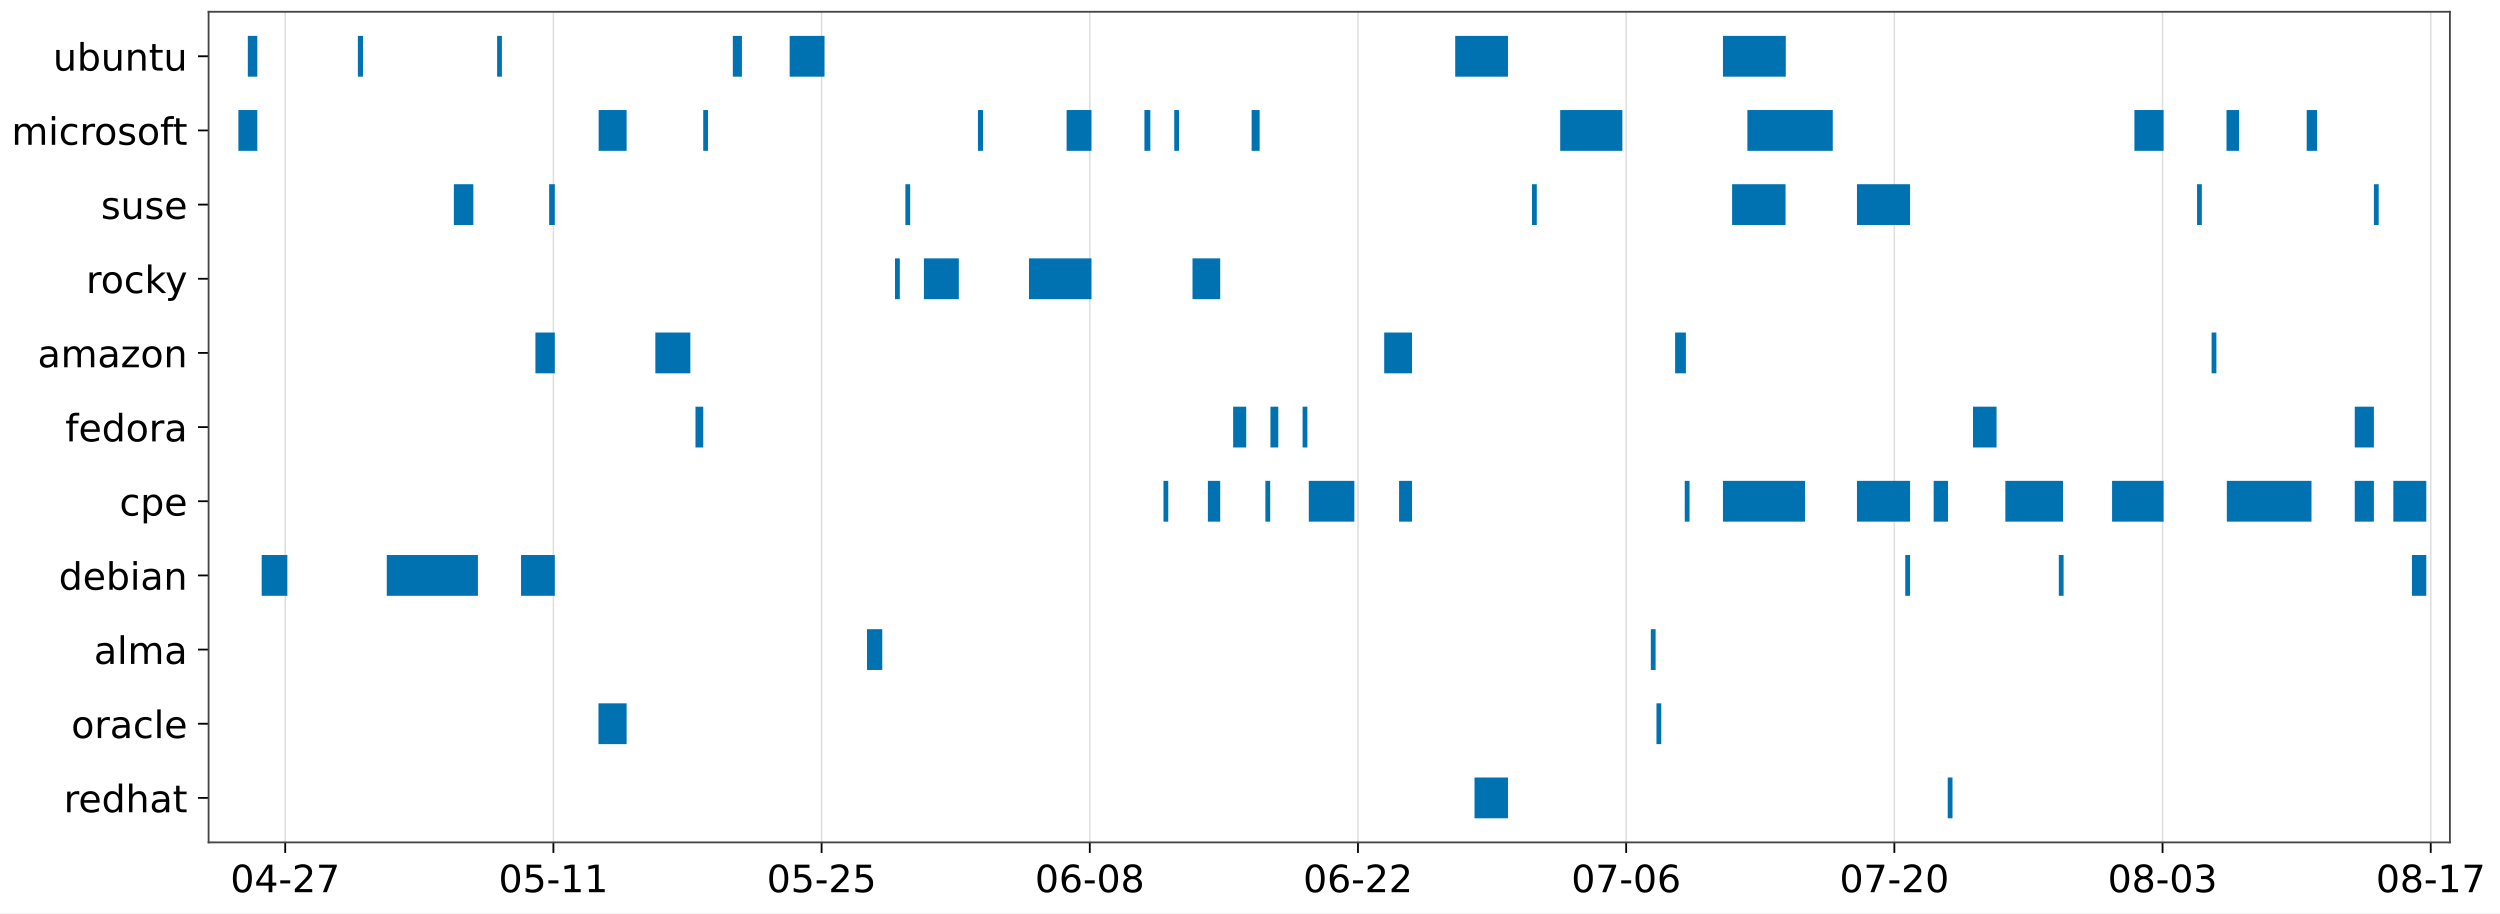
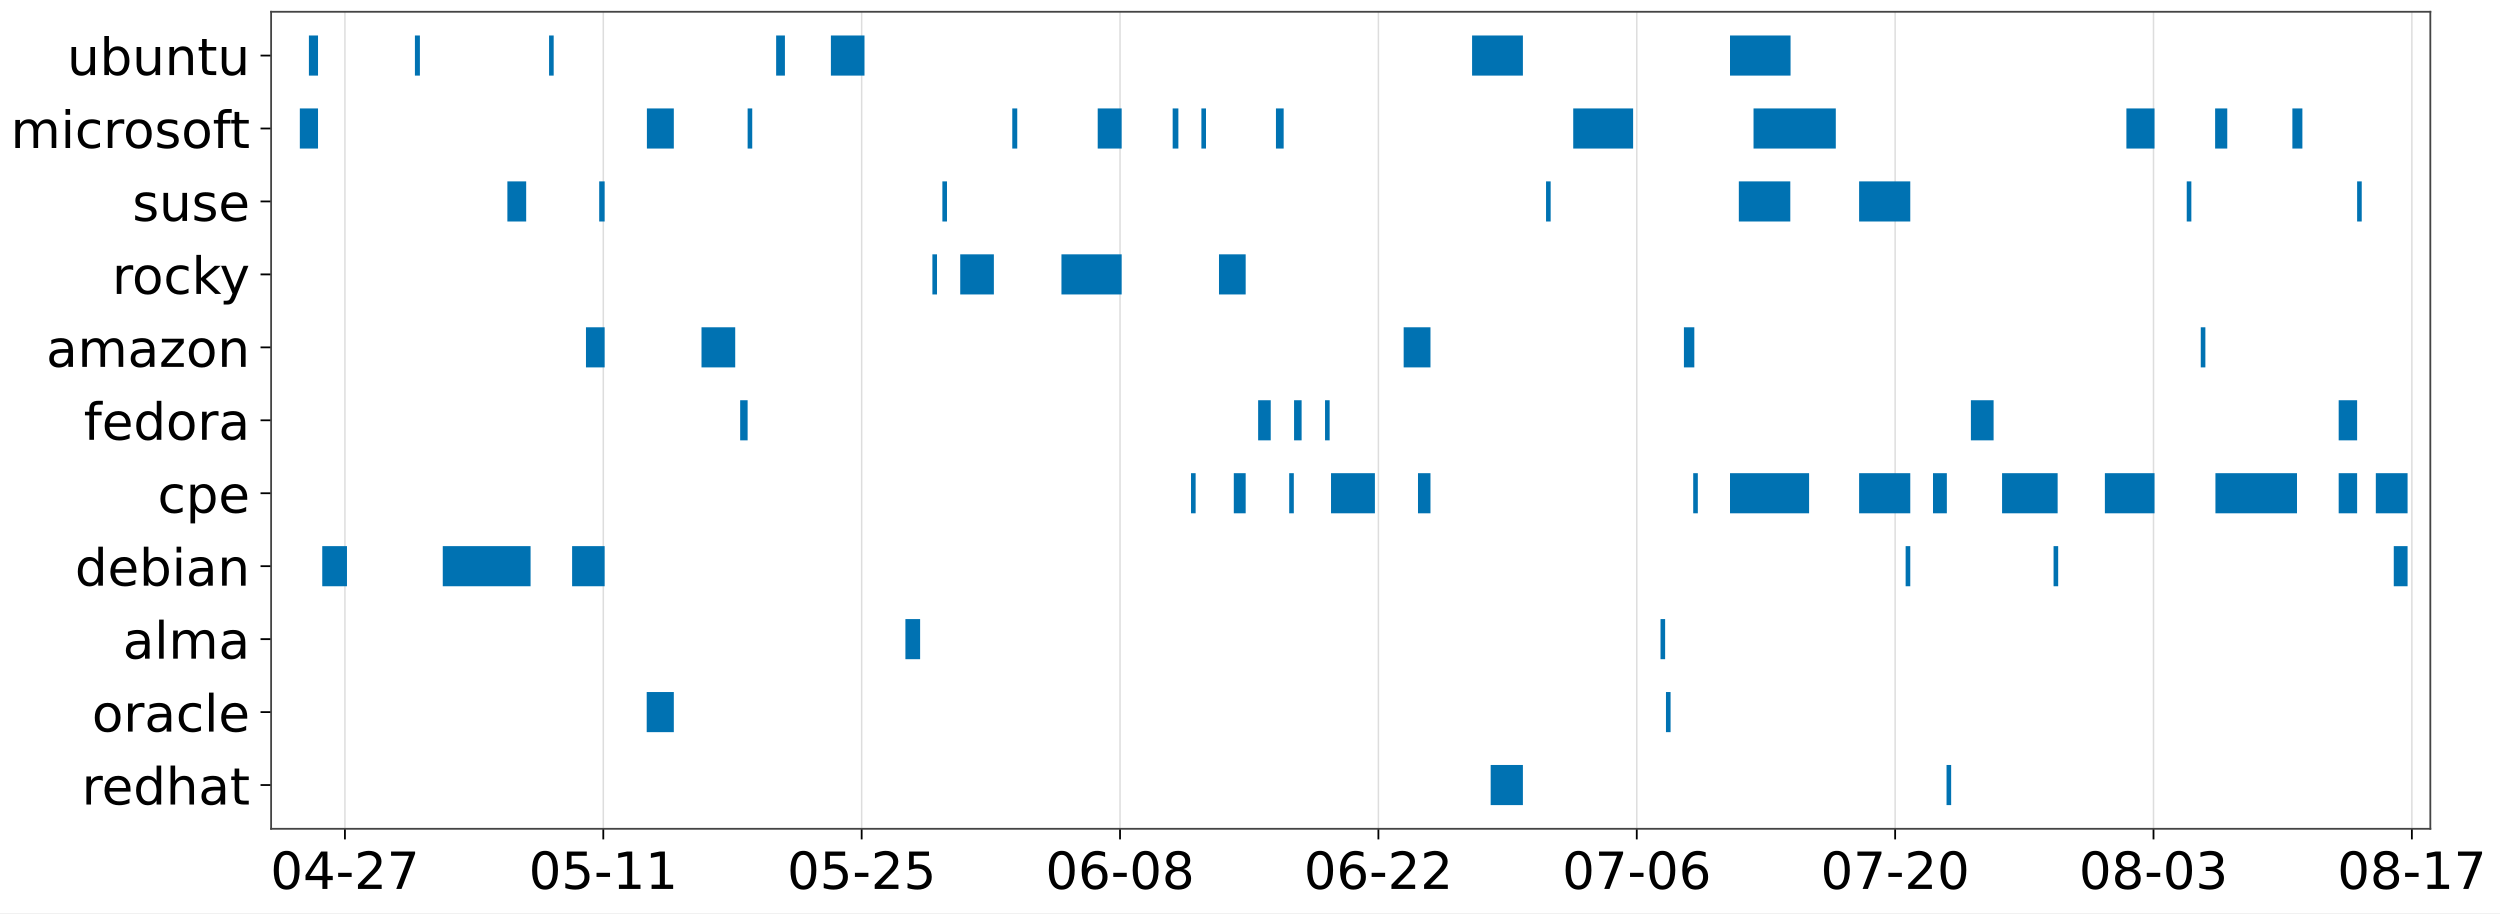
<svg xmlns="http://www.w3.org/2000/svg" xmlns:xlink="http://www.w3.org/1999/xlink" width="828pt" height="302.4pt" viewBox="0 0 828 302.4" version="1.1">
  <defs>
    <style type="text/css">*{stroke-linejoin: round; stroke-linecap: butt}</style>
  </defs>
  <g id="figure_1">
    <g id="patch_1">
      <path d="M 0 302.4  L 828 302.4  L 828 0  L 0 0  z " style="fill: #ffffff" />
    </g>
    <g id="axes_1">
      <g id="patch_2">
-         <path d="M 69.085 279  L 811.405 279  L 811.405 3.9  L 69.085 3.9  z " style="fill: #ffffff" />
+         <path d="M 89.791 274.5  L 804.925 274.5  L 804.925 3.9  L 89.791 3.9  z " style="fill: #ffffff" />
      </g>
      <g id="matplotlib.axis_1">
        <g id="xtick_1">
          <g id="line2d_1">
-             <path d="M 94.463 279  L 94.463 3.9  " clip-path="url(#pc969b10c92)" style="fill: none; stroke: #dddddd; stroke-width: 0.5; stroke-linecap: square" />
+             <path d="M 114.24 274.5  L 114.24 3.9  " clip-path="url(#pd0be958198)" style="fill: none; stroke: #dddddd; stroke-width: 0.5; stroke-linecap: square" />
          </g>
          <g id="line2d_2">
            <defs>
-               <path id="m35f6ad0343" d="M 0 0  L 0 3.5  " style="stroke: #000000; stroke-width: 0.6" />
+               <path id="m106d500f1a" d="M 0 0  L 0 3.5  " style="stroke: #000000; stroke-width: 0.6" />
            </defs>
            <g>
-               <use xlink:href="#m35f6ad0343" x="94.463" y="279" style="stroke: #000000; stroke-width: 0.6" />
+               <use xlink:href="#m106d500f1a" x="114.24" y="274.5" style="stroke: #000000; stroke-width: 0.6" />
            </g>
          </g>
          <g id="text_1">
-             <text style="font-size: 12.5px; font-family: 'DejaVu Sans', 'Bitstream Vera Sans', 'Computer Modern Sans Serif', 'Lucida Grande', 'Verdana', 'Geneva', 'Lucid', 'Arial', 'Helvetica', 'Avant Garde', sans-serif; text-anchor: middle" x="94.463" y="295.497" transform="rotate(-0 94.46345 295.4971)">04-27</text>
+             <text style="font-size: 17px; font-family: 'DejaVu Sans', 'Bitstream Vera Sans', 'Computer Modern Sans Serif', 'Lucida Grande', 'Verdana', 'Geneva', 'Lucid', 'Arial', 'Helvetica', 'Avant Garde', sans-serif; text-anchor: middle" x="114.24" y="294.416" transform="rotate(-0 114.2396 294.416)">04-27</text>
          </g>
        </g>
        <g id="xtick_2">
          <g id="line2d_3">
-             <path d="M 183.288 279  L 183.288 3.9  " clip-path="url(#pc969b10c92)" style="fill: none; stroke: #dddddd; stroke-width: 0.5; stroke-linecap: square" />
+             <path d="M 199.811 274.5  L 199.811 3.9  " clip-path="url(#pd0be958198)" style="fill: none; stroke: #dddddd; stroke-width: 0.5; stroke-linecap: square" />
          </g>
          <g id="line2d_4">
            <g>
-               <use xlink:href="#m35f6ad0343" x="183.288" y="279" style="stroke: #000000; stroke-width: 0.6" />
+               <use xlink:href="#m106d500f1a" x="199.811" y="274.5" style="stroke: #000000; stroke-width: 0.6" />
            </g>
          </g>
          <g id="text_2">
-             <text style="font-size: 12.5px; font-family: 'DejaVu Sans', 'Bitstream Vera Sans', 'Computer Modern Sans Serif', 'Lucida Grande', 'Verdana', 'Geneva', 'Lucid', 'Arial', 'Helvetica', 'Avant Garde', sans-serif; text-anchor: middle" x="183.288" y="295.497" transform="rotate(-0 183.288 295.4971)">05-11</text>
+             <text style="font-size: 17px; font-family: 'DejaVu Sans', 'Bitstream Vera Sans', 'Computer Modern Sans Serif', 'Lucida Grande', 'Verdana', 'Geneva', 'Lucid', 'Arial', 'Helvetica', 'Avant Garde', sans-serif; text-anchor: middle" x="199.811" y="294.416" transform="rotate(-0 199.8112 294.416)">05-11</text>
          </g>
        </g>
        <g id="xtick_3">
          <g id="line2d_5">
-             <path d="M 272.113 279  L 272.113 3.9  " clip-path="url(#pc969b10c92)" style="fill: none; stroke: #dddddd; stroke-width: 0.5; stroke-linecap: square" />
+             <path d="M 285.383 274.5  L 285.383 3.9  " clip-path="url(#pd0be958198)" style="fill: none; stroke: #dddddd; stroke-width: 0.5; stroke-linecap: square" />
          </g>
          <g id="line2d_6">
            <g>
-               <use xlink:href="#m35f6ad0343" x="272.113" y="279" style="stroke: #000000; stroke-width: 0.6" />
+               <use xlink:href="#m106d500f1a" x="285.383" y="274.5" style="stroke: #000000; stroke-width: 0.6" />
            </g>
          </g>
          <g id="text_3">
-             <text style="font-size: 12.5px; font-family: 'DejaVu Sans', 'Bitstream Vera Sans', 'Computer Modern Sans Serif', 'Lucida Grande', 'Verdana', 'Geneva', 'Lucid', 'Arial', 'Helvetica', 'Avant Garde', sans-serif; text-anchor: middle" x="272.113" y="295.497" transform="rotate(-0 272.1126 295.4971)">05-25</text>
+             <text style="font-size: 17px; font-family: 'DejaVu Sans', 'Bitstream Vera Sans', 'Computer Modern Sans Serif', 'Lucida Grande', 'Verdana', 'Geneva', 'Lucid', 'Arial', 'Helvetica', 'Avant Garde', sans-serif; text-anchor: middle" x="285.383" y="294.416" transform="rotate(-0 285.3828 294.416)">05-25</text>
          </g>
        </g>
        <g id="xtick_4">
          <g id="line2d_7">
-             <path d="M 360.937 279  L 360.937 3.9  " clip-path="url(#pc969b10c92)" style="fill: none; stroke: #dddddd; stroke-width: 0.5; stroke-linecap: square" />
+             <path d="M 370.954 274.5  L 370.954 3.9  " clip-path="url(#pd0be958198)" style="fill: none; stroke: #dddddd; stroke-width: 0.5; stroke-linecap: square" />
          </g>
          <g id="line2d_8">
            <g>
-               <use xlink:href="#m35f6ad0343" x="360.937" y="279" style="stroke: #000000; stroke-width: 0.6" />
+               <use xlink:href="#m106d500f1a" x="370.954" y="274.5" style="stroke: #000000; stroke-width: 0.6" />
            </g>
          </g>
          <g id="text_4">
-             <text style="font-size: 12.5px; font-family: 'DejaVu Sans', 'Bitstream Vera Sans', 'Computer Modern Sans Serif', 'Lucida Grande', 'Verdana', 'Geneva', 'Lucid', 'Arial', 'Helvetica', 'Avant Garde', sans-serif; text-anchor: middle" x="360.937" y="295.497" transform="rotate(-0 360.9372 295.4971)">06-08</text>
+             <text style="font-size: 17px; font-family: 'DejaVu Sans', 'Bitstream Vera Sans', 'Computer Modern Sans Serif', 'Lucida Grande', 'Verdana', 'Geneva', 'Lucid', 'Arial', 'Helvetica', 'Avant Garde', sans-serif; text-anchor: middle" x="370.954" y="294.416" transform="rotate(-0 370.9544 294.416)">06-08</text>
          </g>
        </g>
        <g id="xtick_5">
          <g id="line2d_9">
-             <path d="M 449.762 279  L 449.762 3.9  " clip-path="url(#pc969b10c92)" style="fill: none; stroke: #dddddd; stroke-width: 0.5; stroke-linecap: square" />
+             <path d="M 456.526 274.5  L 456.526 3.9  " clip-path="url(#pd0be958198)" style="fill: none; stroke: #dddddd; stroke-width: 0.5; stroke-linecap: square" />
          </g>
          <g id="line2d_10">
            <g>
-               <use xlink:href="#m35f6ad0343" x="449.762" y="279" style="stroke: #000000; stroke-width: 0.6" />
+               <use xlink:href="#m106d500f1a" x="456.526" y="274.5" style="stroke: #000000; stroke-width: 0.6" />
            </g>
          </g>
          <g id="text_5">
-             <text style="font-size: 12.5px; font-family: 'DejaVu Sans', 'Bitstream Vera Sans', 'Computer Modern Sans Serif', 'Lucida Grande', 'Verdana', 'Geneva', 'Lucid', 'Arial', 'Helvetica', 'Avant Garde', sans-serif; text-anchor: middle" x="449.762" y="295.497" transform="rotate(-0 449.7617 295.4971)">06-22</text>
+             <text style="font-size: 17px; font-family: 'DejaVu Sans', 'Bitstream Vera Sans', 'Computer Modern Sans Serif', 'Lucida Grande', 'Verdana', 'Geneva', 'Lucid', 'Arial', 'Helvetica', 'Avant Garde', sans-serif; text-anchor: middle" x="456.526" y="294.416" transform="rotate(-0 456.526 294.416)">06-22</text>
          </g>
        </g>
        <g id="xtick_6">
          <g id="line2d_11">
-             <path d="M 538.586 279  L 538.586 3.9  " clip-path="url(#pc969b10c92)" style="fill: none; stroke: #dddddd; stroke-width: 0.5; stroke-linecap: square" />
+             <path d="M 542.098 274.5  L 542.098 3.9  " clip-path="url(#pd0be958198)" style="fill: none; stroke: #dddddd; stroke-width: 0.5; stroke-linecap: square" />
          </g>
          <g id="line2d_12">
            <g>
-               <use xlink:href="#m35f6ad0343" x="538.586" y="279" style="stroke: #000000; stroke-width: 0.6" />
+               <use xlink:href="#m106d500f1a" x="542.098" y="274.5" style="stroke: #000000; stroke-width: 0.6" />
            </g>
          </g>
          <g id="text_6">
-             <text style="font-size: 12.5px; font-family: 'DejaVu Sans', 'Bitstream Vera Sans', 'Computer Modern Sans Serif', 'Lucida Grande', 'Verdana', 'Geneva', 'Lucid', 'Arial', 'Helvetica', 'Avant Garde', sans-serif; text-anchor: middle" x="538.586" y="295.497" transform="rotate(-0 538.5863 295.4971)">07-06</text>
+             <text style="font-size: 17px; font-family: 'DejaVu Sans', 'Bitstream Vera Sans', 'Computer Modern Sans Serif', 'Lucida Grande', 'Verdana', 'Geneva', 'Lucid', 'Arial', 'Helvetica', 'Avant Garde', sans-serif; text-anchor: middle" x="542.098" y="294.416" transform="rotate(-0 542.0976 294.416)">07-06</text>
          </g>
        </g>
        <g id="xtick_7">
          <g id="line2d_13">
-             <path d="M 627.411 279  L 627.411 3.9  " clip-path="url(#pc969b10c92)" style="fill: none; stroke: #dddddd; stroke-width: 0.5; stroke-linecap: square" />
+             <path d="M 627.669 274.5  L 627.669 3.9  " clip-path="url(#pd0be958198)" style="fill: none; stroke: #dddddd; stroke-width: 0.5; stroke-linecap: square" />
          </g>
          <g id="line2d_14">
            <g>
-               <use xlink:href="#m35f6ad0343" x="627.411" y="279" style="stroke: #000000; stroke-width: 0.6" />
+               <use xlink:href="#m106d500f1a" x="627.669" y="274.5" style="stroke: #000000; stroke-width: 0.6" />
            </g>
          </g>
          <g id="text_7">
-             <text style="font-size: 12.5px; font-family: 'DejaVu Sans', 'Bitstream Vera Sans', 'Computer Modern Sans Serif', 'Lucida Grande', 'Verdana', 'Geneva', 'Lucid', 'Arial', 'Helvetica', 'Avant Garde', sans-serif; text-anchor: middle" x="627.411" y="295.497" transform="rotate(-0 627.4109 295.4971)">07-20</text>
+             <text style="font-size: 17px; font-family: 'DejaVu Sans', 'Bitstream Vera Sans', 'Computer Modern Sans Serif', 'Lucida Grande', 'Verdana', 'Geneva', 'Lucid', 'Arial', 'Helvetica', 'Avant Garde', sans-serif; text-anchor: middle" x="627.669" y="294.416" transform="rotate(-0 627.6692 294.416)">07-20</text>
          </g>
        </g>
        <g id="xtick_8">
          <g id="line2d_15">
-             <path d="M 716.235 279  L 716.235 3.9  " clip-path="url(#pc969b10c92)" style="fill: none; stroke: #dddddd; stroke-width: 0.5; stroke-linecap: square" />
+             <path d="M 713.241 274.5  L 713.241 3.9  " clip-path="url(#pd0be958198)" style="fill: none; stroke: #dddddd; stroke-width: 0.5; stroke-linecap: square" />
          </g>
          <g id="line2d_16">
            <g>
-               <use xlink:href="#m35f6ad0343" x="716.235" y="279" style="stroke: #000000; stroke-width: 0.6" />
+               <use xlink:href="#m106d500f1a" x="713.241" y="274.5" style="stroke: #000000; stroke-width: 0.6" />
            </g>
          </g>
          <g id="text_8">
-             <text style="font-size: 12.5px; font-family: 'DejaVu Sans', 'Bitstream Vera Sans', 'Computer Modern Sans Serif', 'Lucida Grande', 'Verdana', 'Geneva', 'Lucid', 'Arial', 'Helvetica', 'Avant Garde', sans-serif; text-anchor: middle" x="716.235" y="295.497" transform="rotate(-0 716.2354 295.4971)">08-03</text>
+             <text style="font-size: 17px; font-family: 'DejaVu Sans', 'Bitstream Vera Sans', 'Computer Modern Sans Serif', 'Lucida Grande', 'Verdana', 'Geneva', 'Lucid', 'Arial', 'Helvetica', 'Avant Garde', sans-serif; text-anchor: middle" x="713.241" y="294.416" transform="rotate(-0 713.2408 294.416)">08-03</text>
          </g>
        </g>
        <g id="xtick_9">
          <g id="line2d_17">
-             <path d="M 805.06 279  L 805.06 3.9  " clip-path="url(#pc969b10c92)" style="fill: none; stroke: #dddddd; stroke-width: 0.5; stroke-linecap: square" />
+             <path d="M 798.812 274.5  L 798.812 3.9  " clip-path="url(#pd0be958198)" style="fill: none; stroke: #dddddd; stroke-width: 0.5; stroke-linecap: square" />
          </g>
          <g id="line2d_18">
            <g>
-               <use xlink:href="#m35f6ad0343" x="805.06" y="279" style="stroke: #000000; stroke-width: 0.6" />
+               <use xlink:href="#m106d500f1a" x="798.812" y="274.5" style="stroke: #000000; stroke-width: 0.6" />
            </g>
          </g>
          <g id="text_9">
-             <text style="font-size: 12.5px; font-family: 'DejaVu Sans', 'Bitstream Vera Sans', 'Computer Modern Sans Serif', 'Lucida Grande', 'Verdana', 'Geneva', 'Lucid', 'Arial', 'Helvetica', 'Avant Garde', sans-serif; text-anchor: middle" x="805.06" y="295.497" transform="rotate(-0 805.06 295.4971)">08-17</text>
+             <text style="font-size: 17px; font-family: 'DejaVu Sans', 'Bitstream Vera Sans', 'Computer Modern Sans Serif', 'Lucida Grande', 'Verdana', 'Geneva', 'Lucid', 'Arial', 'Helvetica', 'Avant Garde', sans-serif; text-anchor: middle" x="798.812" y="294.416" transform="rotate(-0 798.8124 294.416)">08-17</text>
          </g>
        </g>
      </g>
      <g id="matplotlib.axis_2">
        <g id="ytick_1">
          <g id="line2d_19">
            <defs>
-               <path id="m25debd6db2" d="M 0 0  L -3.5 0  " style="stroke: #000000; stroke-width: 0.6" />
+               <path id="mcbbe7ff5bb" d="M 0 0  L -3.5 0  " style="stroke: #000000; stroke-width: 0.6" />
            </defs>
            <g>
-               <use xlink:href="#m25debd6db2" x="69.085" y="18.637" style="stroke: #000000; stroke-width: 0.6" />
+               <use xlink:href="#mcbbe7ff5bb" x="89.791" y="18.396" style="stroke: #000000; stroke-width: 0.6" />
            </g>
          </g>
          <g id="text_10">
-             <text style="font-size: 12.5px; font-family: 'DejaVu Sans', 'Bitstream Vera Sans', 'Computer Modern Sans Serif', 'Lucida Grande', 'Verdana', 'Geneva', 'Lucid', 'Arial', 'Helvetica', 'Avant Garde', sans-serif; text-anchor: end" x="62.085" y="23.387" transform="rotate(-0 62.085 23.38652)">ubuntu</text>
+             <text style="font-size: 17px; font-family: 'DejaVu Sans', 'Bitstream Vera Sans', 'Computer Modern Sans Serif', 'Lucida Grande', 'Verdana', 'Geneva', 'Lucid', 'Arial', 'Helvetica', 'Avant Garde', sans-serif; text-anchor: end" x="82.791" y="24.855" transform="rotate(-0 82.79063 24.8551)">ubuntu</text>
          </g>
        </g>
        <g id="ytick_2">
          <g id="line2d_20">
            <g>
-               <use xlink:href="#m25debd6db2" x="69.085" y="43.2" style="stroke: #000000; stroke-width: 0.6" />
+               <use xlink:href="#mcbbe7ff5bb" x="89.791" y="42.557" style="stroke: #000000; stroke-width: 0.6" />
            </g>
          </g>
          <g id="text_11">
-             <text style="font-size: 12.5px; font-family: 'DejaVu Sans', 'Bitstream Vera Sans', 'Computer Modern Sans Serif', 'Lucida Grande', 'Verdana', 'Geneva', 'Lucid', 'Arial', 'Helvetica', 'Avant Garde', sans-serif; text-anchor: end" x="62.085" y="47.949" transform="rotate(-0 62.085 47.94902)">microsoft</text>
+             <text style="font-size: 17px; font-family: 'DejaVu Sans', 'Bitstream Vera Sans', 'Computer Modern Sans Serif', 'Lucida Grande', 'Verdana', 'Geneva', 'Lucid', 'Arial', 'Helvetica', 'Avant Garde', sans-serif; text-anchor: end" x="82.791" y="49.016" transform="rotate(-0 82.79063 49.01582)">microsoft</text>
          </g>
        </g>
        <g id="ytick_3">
          <g id="line2d_21">
            <g>
-               <use xlink:href="#m25debd6db2" x="69.085" y="67.763" style="stroke: #000000; stroke-width: 0.6" />
+               <use xlink:href="#mcbbe7ff5bb" x="89.791" y="66.718" style="stroke: #000000; stroke-width: 0.6" />
            </g>
          </g>
          <g id="text_12">
-             <text style="font-size: 12.5px; font-family: 'DejaVu Sans', 'Bitstream Vera Sans', 'Computer Modern Sans Serif', 'Lucida Grande', 'Verdana', 'Geneva', 'Lucid', 'Arial', 'Helvetica', 'Avant Garde', sans-serif; text-anchor: end" x="62.085" y="72.511" transform="rotate(-0 62.085 72.51104)">suse</text>
+             <text style="font-size: 17px; font-family: 'DejaVu Sans', 'Bitstream Vera Sans', 'Computer Modern Sans Serif', 'Lucida Grande', 'Verdana', 'Geneva', 'Lucid', 'Arial', 'Helvetica', 'Avant Garde', sans-serif; text-anchor: end" x="82.791" y="73.176" transform="rotate(-0 82.79063 73.17587)">suse</text>
          </g>
        </g>
        <g id="ytick_4">
          <g id="line2d_22">
            <g>
-               <use xlink:href="#m25debd6db2" x="69.085" y="92.325" style="stroke: #000000; stroke-width: 0.6" />
+               <use xlink:href="#mcbbe7ff5bb" x="89.791" y="90.879" style="stroke: #000000; stroke-width: 0.6" />
            </g>
          </g>
          <g id="text_13">
-             <text style="font-size: 12.5px; font-family: 'DejaVu Sans', 'Bitstream Vera Sans', 'Computer Modern Sans Serif', 'Lucida Grande', 'Verdana', 'Geneva', 'Lucid', 'Arial', 'Helvetica', 'Avant Garde', sans-serif; text-anchor: end" x="62.085" y="97.074" transform="rotate(-0 62.085 97.07402)">rocky</text>
+             <text style="font-size: 17px; font-family: 'DejaVu Sans', 'Bitstream Vera Sans', 'Computer Modern Sans Serif', 'Lucida Grande', 'Verdana', 'Geneva', 'Lucid', 'Arial', 'Helvetica', 'Avant Garde', sans-serif; text-anchor: end" x="82.791" y="97.337" transform="rotate(-0 82.79063 97.33724)">rocky</text>
          </g>
        </g>
        <g id="ytick_5">
          <g id="line2d_23">
            <g>
-               <use xlink:href="#m25debd6db2" x="69.085" y="116.888" style="stroke: #000000; stroke-width: 0.6" />
+               <use xlink:href="#mcbbe7ff5bb" x="89.791" y="115.039" style="stroke: #000000; stroke-width: 0.6" />
            </g>
          </g>
          <g id="text_14">
-             <text style="font-size: 12.5px; font-family: 'DejaVu Sans', 'Bitstream Vera Sans', 'Computer Modern Sans Serif', 'Lucida Grande', 'Verdana', 'Geneva', 'Lucid', 'Arial', 'Helvetica', 'Avant Garde', sans-serif; text-anchor: end" x="62.085" y="121.636" transform="rotate(-0 62.085 121.636)">amazon</text>
+             <text style="font-size: 17px; font-family: 'DejaVu Sans', 'Bitstream Vera Sans', 'Computer Modern Sans Serif', 'Lucida Grande', 'Verdana', 'Geneva', 'Lucid', 'Arial', 'Helvetica', 'Avant Garde', sans-serif; text-anchor: end" x="82.791" y="121.497" transform="rotate(-0 82.79063 121.4973)">amazon</text>
          </g>
        </g>
        <g id="ytick_6">
          <g id="line2d_24">
            <g>
-               <use xlink:href="#m25debd6db2" x="69.085" y="141.45" style="stroke: #000000; stroke-width: 0.6" />
+               <use xlink:href="#mcbbe7ff5bb" x="89.791" y="139.2" style="stroke: #000000; stroke-width: 0.6" />
            </g>
          </g>
          <g id="text_15">
-             <text style="font-size: 12.5px; font-family: 'DejaVu Sans', 'Bitstream Vera Sans', 'Computer Modern Sans Serif', 'Lucida Grande', 'Verdana', 'Geneva', 'Lucid', 'Arial', 'Helvetica', 'Avant Garde', sans-serif; text-anchor: end" x="62.085" y="146.199" transform="rotate(-0 62.085 146.199)">fedora</text>
+             <text style="font-size: 17px; font-family: 'DejaVu Sans', 'Bitstream Vera Sans', 'Computer Modern Sans Serif', 'Lucida Grande', 'Verdana', 'Geneva', 'Lucid', 'Arial', 'Helvetica', 'Avant Garde', sans-serif; text-anchor: end" x="82.791" y="145.659" transform="rotate(-0 82.79063 145.6587)">fedora</text>
          </g>
        </g>
        <g id="ytick_7">
          <g id="line2d_25">
            <g>
-               <use xlink:href="#m25debd6db2" x="69.085" y="166.012" style="stroke: #000000; stroke-width: 0.6" />
+               <use xlink:href="#mcbbe7ff5bb" x="89.791" y="163.361" style="stroke: #000000; stroke-width: 0.6" />
            </g>
          </g>
          <g id="text_16">
-             <text style="font-size: 12.5px; font-family: 'DejaVu Sans', 'Bitstream Vera Sans', 'Computer Modern Sans Serif', 'Lucida Grande', 'Verdana', 'Geneva', 'Lucid', 'Arial', 'Helvetica', 'Avant Garde', sans-serif; text-anchor: end" x="62.085" y="170.761" transform="rotate(-0 62.085 170.761)">cpe</text>
+             <text style="font-size: 17px; font-family: 'DejaVu Sans', 'Bitstream Vera Sans', 'Computer Modern Sans Serif', 'Lucida Grande', 'Verdana', 'Geneva', 'Lucid', 'Arial', 'Helvetica', 'Avant Garde', sans-serif; text-anchor: end" x="82.791" y="169.819" transform="rotate(-0 82.79063 169.8187)">cpe</text>
          </g>
        </g>
        <g id="ytick_8">
          <g id="line2d_26">
            <g>
-               <use xlink:href="#m25debd6db2" x="69.085" y="190.575" style="stroke: #000000; stroke-width: 0.6" />
+               <use xlink:href="#mcbbe7ff5bb" x="89.791" y="187.521" style="stroke: #000000; stroke-width: 0.6" />
            </g>
          </g>
          <g id="text_17">
-             <text style="font-size: 12.5px; font-family: 'DejaVu Sans', 'Bitstream Vera Sans', 'Computer Modern Sans Serif', 'Lucida Grande', 'Verdana', 'Geneva', 'Lucid', 'Arial', 'Helvetica', 'Avant Garde', sans-serif; text-anchor: end" x="62.085" y="195.324" transform="rotate(-0 62.085 195.324)">debian</text>
+             <text style="font-size: 17px; font-family: 'DejaVu Sans', 'Bitstream Vera Sans', 'Computer Modern Sans Serif', 'Lucida Grande', 'Verdana', 'Geneva', 'Lucid', 'Arial', 'Helvetica', 'Avant Garde', sans-serif; text-anchor: end" x="82.791" y="193.98" transform="rotate(-0 82.79063 193.9801)">debian</text>
          </g>
        </g>
        <g id="ytick_9">
          <g id="line2d_27">
            <g>
-               <use xlink:href="#m25debd6db2" x="69.085" y="215.137" style="stroke: #000000; stroke-width: 0.6" />
+               <use xlink:href="#mcbbe7ff5bb" x="89.791" y="211.682" style="stroke: #000000; stroke-width: 0.6" />
            </g>
          </g>
          <g id="text_18">
-             <text style="font-size: 12.5px; font-family: 'DejaVu Sans', 'Bitstream Vera Sans', 'Computer Modern Sans Serif', 'Lucida Grande', 'Verdana', 'Geneva', 'Lucid', 'Arial', 'Helvetica', 'Avant Garde', sans-serif; text-anchor: end" x="62.085" y="219.887" transform="rotate(-0 62.085 219.8865)">alma</text>
+             <text style="font-size: 17px; font-family: 'DejaVu Sans', 'Bitstream Vera Sans', 'Computer Modern Sans Serif', 'Lucida Grande', 'Verdana', 'Geneva', 'Lucid', 'Arial', 'Helvetica', 'Avant Garde', sans-serif; text-anchor: end" x="82.791" y="218.141" transform="rotate(-0 82.79063 218.1408)">alma</text>
          </g>
        </g>
        <g id="ytick_10">
          <g id="line2d_28">
            <g>
-               <use xlink:href="#m25debd6db2" x="69.085" y="239.7" style="stroke: #000000; stroke-width: 0.6" />
+               <use xlink:href="#mcbbe7ff5bb" x="89.791" y="235.843" style="stroke: #000000; stroke-width: 0.6" />
            </g>
          </g>
          <g id="text_19">
-             <text style="font-size: 12.5px; font-family: 'DejaVu Sans', 'Bitstream Vera Sans', 'Computer Modern Sans Serif', 'Lucida Grande', 'Verdana', 'Geneva', 'Lucid', 'Arial', 'Helvetica', 'Avant Garde', sans-serif; text-anchor: end" x="62.085" y="244.449" transform="rotate(-0 62.085 244.449)">oracle</text>
+             <text style="font-size: 17px; font-family: 'DejaVu Sans', 'Bitstream Vera Sans', 'Computer Modern Sans Serif', 'Lucida Grande', 'Verdana', 'Geneva', 'Lucid', 'Arial', 'Helvetica', 'Avant Garde', sans-serif; text-anchor: end" x="82.791" y="242.302" transform="rotate(-0 82.79063 242.3015)">oracle</text>
          </g>
        </g>
        <g id="ytick_11">
          <g id="line2d_29">
            <g>
-               <use xlink:href="#m25debd6db2" x="69.085" y="264.262" style="stroke: #000000; stroke-width: 0.6" />
+               <use xlink:href="#mcbbe7ff5bb" x="89.791" y="260.004" style="stroke: #000000; stroke-width: 0.6" />
            </g>
          </g>
          <g id="text_20">
-             <text style="font-size: 12.5px; font-family: 'DejaVu Sans', 'Bitstream Vera Sans', 'Computer Modern Sans Serif', 'Lucida Grande', 'Verdana', 'Geneva', 'Lucid', 'Arial', 'Helvetica', 'Avant Garde', sans-serif; text-anchor: end" x="62.085" y="269.012" transform="rotate(-0 62.085 269.0115)">redhat</text>
+             <text style="font-size: 17px; font-family: 'DejaVu Sans', 'Bitstream Vera Sans', 'Computer Modern Sans Serif', 'Lucida Grande', 'Verdana', 'Geneva', 'Lucid', 'Arial', 'Helvetica', 'Avant Garde', sans-serif; text-anchor: end" x="82.791" y="266.462" transform="rotate(-0 82.79063 266.4622)">redhat</text>
          </g>
        </g>
      </g>
      <g id="patch_3">
-         <path d="M 78.959 36.445  L 85.215 36.445  L 85.215 49.955  L 78.959 49.955  z " clip-path="url(#pc969b10c92)" style="fill: #0072b2" />
+         <path d="M 99.303 35.913  L 105.33 35.913  L 105.33 49.201  L 99.303 49.201  z " clip-path="url(#pd0be958198)" style="fill: #0072b2" />
      </g>
      <g id="patch_4">
-         <path d="M 82.078 11.883  L 85.215 11.883  L 85.215 25.392  L 82.078 25.392  z " clip-path="url(#pc969b10c92)" style="fill: #0072b2" />
+         <path d="M 102.308 11.752  L 105.33 11.752  L 105.33 25.041  L 102.308 25.041  z " clip-path="url(#pd0be958198)" style="fill: #0072b2" />
      </g>
      <g id="patch_5">
-         <path d="M 86.669 183.82  L 95.168 183.82  L 95.168 197.33  L 86.669 197.33  z " clip-path="url(#pc969b10c92)" style="fill: #0072b2" />
+         <path d="M 106.731 180.877  L 114.919 180.877  L 114.919 194.166  L 106.731 194.166  z " clip-path="url(#pd0be958198)" style="fill: #0072b2" />
      </g>
      <g id="patch_6">
-         <path d="M 118.525 11.883  L 120.238 11.883  L 120.238 25.392  L 118.525 25.392  z " clip-path="url(#pc969b10c92)" style="fill: #0072b2" />
+         <path d="M 137.42 11.752  L 139.071 11.752  L 139.071 25.041  L 137.42 25.041  z " clip-path="url(#pd0be958198)" style="fill: #0072b2" />
      </g>
      <g id="patch_7">
-         <path d="M 128.099 183.82  L 158.288 183.82  L 158.288 197.33  L 128.099 197.33  z " clip-path="url(#pc969b10c92)" style="fill: #0072b2" />
+         <path d="M 146.643 180.877  L 175.727 180.877  L 175.727 194.166  L 146.643 194.166  z " clip-path="url(#pd0be958198)" style="fill: #0072b2" />
      </g>
      <g id="patch_8">
-         <path d="M 150.314 61.008  L 156.777 61.008  L 156.777 74.517  L 150.314 74.517  z " clip-path="url(#pc969b10c92)" style="fill: #0072b2" />
+         <path d="M 168.044 60.074  L 174.271 60.074  L 174.271 73.362  L 168.044 73.362  z " clip-path="url(#pd0be958198)" style="fill: #0072b2" />
      </g>
      <g id="patch_9">
-         <path d="M 164.646 11.883  L 166.232 11.883  L 166.232 25.392  L 164.646 25.392  z " clip-path="url(#pc969b10c92)" style="fill: #0072b2" />
+         <path d="M 181.852 11.752  L 183.38 11.752  L 183.38 25.041  L 181.852 25.041  z " clip-path="url(#pd0be958198)" style="fill: #0072b2" />
      </g>
      <g id="patch_10">
-         <path d="M 172.568 183.82  L 183.755 183.82  L 183.755 197.33  L 172.568 197.33  z " clip-path="url(#pc969b10c92)" style="fill: #0072b2" />
+         <path d="M 189.484 180.877  L 200.261 180.877  L 200.261 194.166  L 189.484 194.166  z " clip-path="url(#pd0be958198)" style="fill: #0072b2" />
      </g>
      <g id="patch_11">
-         <path d="M 177.331 110.133  L 183.755 110.133  L 183.755 123.642  L 177.331 123.642  z " clip-path="url(#pc969b10c92)" style="fill: #0072b2" />
+         <path d="M 194.073 108.395  L 200.261 108.395  L 200.261 121.683  L 194.073 121.683  z " clip-path="url(#pd0be958198)" style="fill: #0072b2" />
      </g>
      <g id="patch_12">
-         <path d="M 181.878 61.008  L 183.755 61.008  L 183.755 74.517  L 181.878 74.517  z " clip-path="url(#pc969b10c92)" style="fill: #0072b2" />
+         <path d="M 198.453 60.074  L 200.261 60.074  L 200.261 73.362  L 198.453 73.362  z " clip-path="url(#pd0be958198)" style="fill: #0072b2" />
      </g>
      <g id="patch_13">
-         <path d="M 198.211 232.945  L 207.534 232.945  L 207.534 246.455  L 198.211 246.455  z " clip-path="url(#pc969b10c92)" style="fill: #0072b2" />
+         <path d="M 214.188 229.199  L 223.169 229.199  L 223.169 242.487  L 214.188 242.487  z " clip-path="url(#pd0be958198)" style="fill: #0072b2" />
      </g>
      <g id="patch_14">
-         <path d="M 198.277 36.445  L 207.534 36.445  L 207.534 49.955  L 198.277 49.955  z " clip-path="url(#pc969b10c92)" style="fill: #0072b2" />
+         <path d="M 214.251 35.913  L 223.169 35.913  L 223.169 49.201  L 214.251 49.201  z " clip-path="url(#pd0be958198)" style="fill: #0072b2" />
      </g>
      <g id="patch_15">
-         <path d="M 217.051 110.133  L 228.643 110.133  L 228.643 123.642  L 217.051 123.642  z " clip-path="url(#pc969b10c92)" style="fill: #0072b2" />
+         <path d="M 232.338 108.395  L 243.505 108.395  L 243.505 121.683  L 232.338 121.683  z " clip-path="url(#pd0be958198)" style="fill: #0072b2" />
      </g>
      <g id="patch_16">
-         <path d="M 230.344 134.695  L 232.908 134.695  L 232.908 148.205  L 230.344 148.205  z " clip-path="url(#pc969b10c92)" style="fill: #0072b2" />
+         <path d="M 245.144 132.556  L 247.614 132.556  L 247.614 145.844  L 245.144 145.844  z " clip-path="url(#pd0be958198)" style="fill: #0072b2" />
      </g>
      <g id="patch_17">
-         <path d="M 232.908 36.445  L 234.494 36.445  L 234.494 49.955  L 232.908 49.955  z " clip-path="url(#pc969b10c92)" style="fill: #0072b2" />
+         <path d="M 247.614 35.913  L 249.142 35.913  L 249.142 49.201  L 247.614 49.201  z " clip-path="url(#pd0be958198)" style="fill: #0072b2" />
      </g>
      <g id="patch_18">
-         <path d="M 242.711 11.883  L 245.73 11.883  L 245.73 25.392  L 242.711 25.392  z " clip-path="url(#pc969b10c92)" style="fill: #0072b2" />
+         <path d="M 257.058 11.752  L 259.966 11.752  L 259.966 25.041  L 257.058 25.041  z " clip-path="url(#pd0be958198)" style="fill: #0072b2" />
      </g>
      <g id="patch_19">
-         <path d="M 261.534 11.883  L 273.086 11.883  L 273.086 25.392  L 261.534 25.392  z " clip-path="url(#pc969b10c92)" style="fill: #0072b2" />
+         <path d="M 275.191 11.752  L 286.321 11.752  L 286.321 25.041  L 275.191 25.041  z " clip-path="url(#pd0be958198)" style="fill: #0072b2" />
      </g>
      <g id="patch_20">
-         <path d="M 287.15 208.383  L 292.208 208.383  L 292.208 221.892  L 287.15 221.892  z " clip-path="url(#pc969b10c92)" style="fill: #0072b2" />
+         <path d="M 299.87 205.038  L 304.743 205.038  L 304.743 218.326  L 299.87 218.326  z " clip-path="url(#pd0be958198)" style="fill: #0072b2" />
      </g>
      <g id="patch_21">
-         <path d="M 296.429 85.57  L 298.015 85.57  L 298.015 99.08  L 296.429 99.08  z " clip-path="url(#pc969b10c92)" style="fill: #0072b2" />
+         <path d="M 308.809 84.234  L 310.337 84.234  L 310.337 97.523  L 308.809 97.523  z " clip-path="url(#pd0be958198)" style="fill: #0072b2" />
      </g>
      <g id="patch_22">
-         <path d="M 299.861 61.008  L 301.448 61.008  L 301.448 74.517  L 299.861 74.517  z " clip-path="url(#pc969b10c92)" style="fill: #0072b2" />
+         <path d="M 312.115 60.074  L 313.644 60.074  L 313.644 73.362  L 312.115 73.362  z " clip-path="url(#pd0be958198)" style="fill: #0072b2" />
      </g>
      <g id="patch_23">
-         <path d="M 305.999 85.57  L 317.565 85.57  L 317.565 99.08  L 305.999 99.08  z " clip-path="url(#pc969b10c92)" style="fill: #0072b2" />
+         <path d="M 318.028 84.234  L 329.17 84.234  L 329.17 97.523  L 318.028 97.523  z " clip-path="url(#pd0be958198)" style="fill: #0072b2" />
      </g>
      <g id="patch_24">
-         <path d="M 323.892 36.445  L 325.601 36.445  L 325.601 49.955  L 323.892 49.955  z " clip-path="url(#pc969b10c92)" style="fill: #0072b2" />
+         <path d="M 335.266 35.913  L 336.913 35.913  L 336.913 49.201  L 335.266 49.201  z " clip-path="url(#pd0be958198)" style="fill: #0072b2" />
      </g>
      <g id="patch_25">
-         <path d="M 340.797 85.57  L 361.501 85.57  L 361.501 99.08  L 340.797 99.08  z " clip-path="url(#pc969b10c92)" style="fill: #0072b2" />
+         <path d="M 351.552 84.234  L 371.498 84.234  L 371.498 97.523  L 351.552 97.523  z " clip-path="url(#pd0be958198)" style="fill: #0072b2" />
      </g>
      <g id="patch_26">
-         <path d="M 353.262 36.445  L 361.501 36.445  L 361.501 49.955  L 353.262 49.955  z " clip-path="url(#pc969b10c92)" style="fill: #0072b2" />
+         <path d="M 363.56 35.913  L 371.498 35.913  L 371.498 49.201  L 363.56 49.201  z " clip-path="url(#pd0be958198)" style="fill: #0072b2" />
      </g>
      <g id="patch_27">
-         <path d="M 379.033 36.445  L 380.993 36.445  L 380.993 49.955  L 379.033 49.955  z " clip-path="url(#pc969b10c92)" style="fill: #0072b2" />
+         <path d="M 388.387 35.913  L 390.276 35.913  L 390.276 49.201  L 388.387 49.201  z " clip-path="url(#pd0be958198)" style="fill: #0072b2" />
      </g>
      <g id="patch_28">
-         <path d="M 385.342 159.258  L 386.928 159.258  L 386.928 172.767  L 385.342 172.767  z " clip-path="url(#pc969b10c92)" style="fill: #0072b2" />
+         <path d="M 394.465 156.717  L 395.993 156.717  L 395.993 170.005  L 394.465 170.005  z " clip-path="url(#pd0be958198)" style="fill: #0072b2" />
      </g>
      <g id="patch_29">
-         <path d="M 388.906 36.445  L 390.492 36.445  L 390.492 49.955  L 388.906 49.955  z " clip-path="url(#pc969b10c92)" style="fill: #0072b2" />
+         <path d="M 397.899 35.913  L 399.427 35.913  L 399.427 49.201  L 397.899 49.201  z " clip-path="url(#pd0be958198)" style="fill: #0072b2" />
      </g>
      <g id="patch_30">
-         <path d="M 394.956 85.57  L 404.133 85.57  L 404.133 99.08  L 394.956 99.08  z " clip-path="url(#pc969b10c92)" style="fill: #0072b2" />
+         <path d="M 403.727 84.234  L 412.569 84.234  L 412.569 97.523  L 403.727 97.523  z " clip-path="url(#pd0be958198)" style="fill: #0072b2" />
      </g>
      <g id="patch_31">
-         <path d="M 400.049 159.258  L 404.133 159.258  L 404.133 172.767  L 400.049 172.767  z " clip-path="url(#pc969b10c92)" style="fill: #0072b2" />
+         <path d="M 408.634 156.717  L 412.569 156.717  L 412.569 170.005  L 408.634 170.005  z " clip-path="url(#pd0be958198)" style="fill: #0072b2" />
      </g>
      <g id="patch_32">
-         <path d="M 408.416 134.695  L 412.747 134.695  L 412.747 148.205  L 408.416 148.205  z " clip-path="url(#pc969b10c92)" style="fill: #0072b2" />
+         <path d="M 416.694 132.556  L 420.867 132.556  L 420.867 145.844  L 416.694 145.844  z " clip-path="url(#pd0be958198)" style="fill: #0072b2" />
      </g>
      <g id="patch_33">
-         <path d="M 414.54 36.445  L 417.193 36.445  L 417.193 49.955  L 414.54 49.955  z " clip-path="url(#pc969b10c92)" style="fill: #0072b2" />
+         <path d="M 422.594 35.913  L 425.15 35.913  L 425.15 49.201  L 422.594 49.201  z " clip-path="url(#pd0be958198)" style="fill: #0072b2" />
      </g>
      <g id="patch_34">
-         <path d="M 419.096 159.258  L 420.682 159.258  L 420.682 172.767  L 419.096 172.767  z " clip-path="url(#pc969b10c92)" style="fill: #0072b2" />
+         <path d="M 426.983 156.717  L 428.511 156.717  L 428.511 170.005  L 426.983 170.005  z " clip-path="url(#pd0be958198)" style="fill: #0072b2" />
      </g>
      <g id="patch_35">
-         <path d="M 420.766 134.695  L 423.365 134.695  L 423.365 148.205  L 420.766 148.205  z " clip-path="url(#pc969b10c92)" style="fill: #0072b2" />
+         <path d="M 428.592 132.556  L 431.096 132.556  L 431.096 145.844  L 428.592 145.844  z " clip-path="url(#pd0be958198)" style="fill: #0072b2" />
      </g>
      <g id="patch_36">
-         <path d="M 431.415 134.695  L 433.001 134.695  L 433.001 148.205  L 431.415 148.205  z " clip-path="url(#pc969b10c92)" style="fill: #0072b2" />
+         <path d="M 438.851 132.556  L 440.379 132.556  L 440.379 145.844  L 438.851 145.844  z " clip-path="url(#pd0be958198)" style="fill: #0072b2" />
      </g>
      <g id="patch_37">
-         <path d="M 433.473 159.258  L 448.559 159.258  L 448.559 172.767  L 433.473 172.767  z " clip-path="url(#pc969b10c92)" style="fill: #0072b2" />
+         <path d="M 440.834 156.717  L 455.367 156.717  L 455.367 170.005  L 440.834 170.005  z " clip-path="url(#pd0be958198)" style="fill: #0072b2" />
      </g>
      <g id="patch_38">
-         <path d="M 458.446 110.133  L 467.663 110.133  L 467.663 123.642  L 458.446 123.642  z " clip-path="url(#pc969b10c92)" style="fill: #0072b2" />
+         <path d="M 464.892 108.395  L 473.772 108.395  L 473.772 121.683  L 464.892 121.683  z " clip-path="url(#pd0be958198)" style="fill: #0072b2" />
      </g>
      <g id="patch_39">
-         <path d="M 463.372 159.258  L 467.663 159.258  L 467.663 172.767  L 463.372 172.767  z " clip-path="url(#pc969b10c92)" style="fill: #0072b2" />
+         <path d="M 469.638 156.717  L 473.772 156.717  L 473.772 170.005  L 469.638 170.005  z " clip-path="url(#pd0be958198)" style="fill: #0072b2" />
      </g>
      <g id="patch_40">
-         <path d="M 481.969 11.883  L 499.439 11.883  L 499.439 25.392  L 481.969 25.392  z " clip-path="url(#pc969b10c92)" style="fill: #0072b2" />
+         <path d="M 487.554 11.752  L 504.384 11.752  L 504.384 25.041  L 487.554 25.041  z " clip-path="url(#pd0be958198)" style="fill: #0072b2" />
      </g>
      <g id="patch_41">
-         <path d="M 488.358 257.508  L 499.439 257.508  L 499.439 271.017  L 488.358 271.017  z " clip-path="url(#pc969b10c92)" style="fill: #0072b2" />
+         <path d="M 493.709 253.359  L 504.384 253.359  L 504.384 266.648  L 493.709 266.648  z " clip-path="url(#pd0be958198)" style="fill: #0072b2" />
      </g>
      <g id="patch_42">
-         <path d="M 507.396 61.008  L 508.983 61.008  L 508.983 74.517  L 507.396 74.517  z " clip-path="url(#pc969b10c92)" style="fill: #0072b2" />
+         <path d="M 512.05 60.074  L 513.578 60.074  L 513.578 73.362  L 512.05 73.362  z " clip-path="url(#pd0be958198)" style="fill: #0072b2" />
      </g>
      <g id="patch_43">
-         <path d="M 516.741 36.445  L 537.331 36.445  L 537.331 49.955  L 516.741 49.955  z " clip-path="url(#pc969b10c92)" style="fill: #0072b2" />
+         <path d="M 521.053 35.913  L 540.888 35.913  L 540.888 49.201  L 521.053 49.201  z " clip-path="url(#pd0be958198)" style="fill: #0072b2" />
      </g>
      <g id="patch_44">
-         <path d="M 546.751 208.383  L 548.337 208.383  L 548.337 221.892  L 546.751 221.892  z " clip-path="url(#pc969b10c92)" style="fill: #0072b2" />
+         <path d="M 549.963 205.038  L 551.491 205.038  L 551.491 218.326  L 549.963 218.326  z " clip-path="url(#pd0be958198)" style="fill: #0072b2" />
      </g>
      <g id="patch_45">
-         <path d="M 548.623 232.945  L 550.209 232.945  L 550.209 246.455  L 548.623 246.455  z " clip-path="url(#pc969b10c92)" style="fill: #0072b2" />
+         <path d="M 551.767 229.199  L 553.295 229.199  L 553.295 242.487  L 551.767 242.487  z " clip-path="url(#pd0be958198)" style="fill: #0072b2" />
      </g>
      <g id="patch_46">
-         <path d="M 554.796 110.133  L 558.374 110.133  L 558.374 123.642  L 554.796 123.642  z " clip-path="url(#pc969b10c92)" style="fill: #0072b2" />
+         <path d="M 557.714 108.395  L 561.16 108.395  L 561.16 121.683  L 557.714 121.683  z " clip-path="url(#pd0be958198)" style="fill: #0072b2" />
      </g>
      <g id="patch_47">
-         <path d="M 557.99 159.258  L 559.576 159.258  L 559.576 172.767  L 557.99 172.767  z " clip-path="url(#pc969b10c92)" style="fill: #0072b2" />
+         <path d="M 560.791 156.717  L 562.319 156.717  L 562.319 170.005  L 560.791 170.005  z " clip-path="url(#pd0be958198)" style="fill: #0072b2" />
      </g>
      <g id="patch_48">
-         <path d="M 570.64 11.883  L 591.458 11.883  L 591.458 25.392  L 570.64 25.392  z " clip-path="url(#pc969b10c92)" style="fill: #0072b2" />
+         <path d="M 572.977 11.752  L 593.033 11.752  L 593.033 25.041  L 572.977 25.041  z " clip-path="url(#pd0be958198)" style="fill: #0072b2" />
      </g>
      <g id="patch_49">
-         <path d="M 570.64 159.258  L 597.829 159.258  L 597.829 172.767  L 570.64 172.767  z " clip-path="url(#pc969b10c92)" style="fill: #0072b2" />
+         <path d="M 572.977 156.717  L 599.171 156.717  L 599.171 170.005  L 572.977 170.005  z " clip-path="url(#pd0be958198)" style="fill: #0072b2" />
      </g>
      <g id="patch_50">
-         <path d="M 573.671 61.008  L 591.37 61.008  L 591.37 74.517  L 573.671 74.517  z " clip-path="url(#pc969b10c92)" style="fill: #0072b2" />
+         <path d="M 575.898 60.074  L 592.948 60.074  L 592.948 73.362  L 575.898 73.362  z " clip-path="url(#pd0be958198)" style="fill: #0072b2" />
      </g>
      <g id="patch_51">
-         <path d="M 578.729 36.445  L 607.011 36.445  L 607.011 49.955  L 578.729 49.955  z " clip-path="url(#pc969b10c92)" style="fill: #0072b2" />
+         <path d="M 580.77 35.913  L 608.017 35.913  L 608.017 49.201  L 580.77 49.201  z " clip-path="url(#pd0be958198)" style="fill: #0072b2" />
      </g>
      <g id="patch_52">
-         <path d="M 615.026 61.008  L 632.614 61.008  L 632.614 74.517  L 615.026 74.517  z " clip-path="url(#pc969b10c92)" style="fill: #0072b2" />
+         <path d="M 615.738 60.074  L 632.682 60.074  L 632.682 73.362  L 615.738 73.362  z " clip-path="url(#pd0be958198)" style="fill: #0072b2" />
      </g>
      <g id="patch_53">
-         <path d="M 615.026 159.258  L 632.614 159.258  L 632.614 172.767  L 615.026 172.767  z " clip-path="url(#pc969b10c92)" style="fill: #0072b2" />
+         <path d="M 615.738 156.717  L 632.682 156.717  L 632.682 170.005  L 615.738 170.005  z " clip-path="url(#pd0be958198)" style="fill: #0072b2" />
      </g>
      <g id="patch_54">
-         <path d="M 631.019 183.82  L 632.614 183.82  L 632.614 197.33  L 631.019 197.33  z " clip-path="url(#pc969b10c92)" style="fill: #0072b2" />
+         <path d="M 631.146 180.877  L 632.682 180.877  L 632.682 194.166  L 631.146 194.166  z " clip-path="url(#pd0be958198)" style="fill: #0072b2" />
      </g>
      <g id="patch_55">
-         <path d="M 640.426 159.258  L 645.189 159.258  L 645.189 172.767  L 640.426 172.767  z " clip-path="url(#pc969b10c92)" style="fill: #0072b2" />
+         <path d="M 640.208 156.717  L 644.796 156.717  L 644.796 170.005  L 640.208 170.005  z " clip-path="url(#pd0be958198)" style="fill: #0072b2" />
      </g>
      <g id="patch_56">
-         <path d="M 645.083 257.508  L 646.669 257.508  L 646.669 271.017  L 645.083 271.017  z " clip-path="url(#pc969b10c92)" style="fill: #0072b2" />
+         <path d="M 644.694 253.359  L 646.222 253.359  L 646.222 266.648  L 644.694 266.648  z " clip-path="url(#pd0be958198)" style="fill: #0072b2" />
      </g>
      <g id="patch_57">
-         <path d="M 653.459 134.695  L 661.262 134.695  L 661.262 148.205  L 653.459 148.205  z " clip-path="url(#pc969b10c92)" style="fill: #0072b2" />
+         <path d="M 652.763 132.556  L 660.281 132.556  L 660.281 145.844  L 652.763 145.844  z " clip-path="url(#pd0be958198)" style="fill: #0072b2" />
      </g>
      <g id="patch_58">
-         <path d="M 664.174 159.258  L 683.279 159.258  L 683.279 172.767  L 664.174 172.767  z " clip-path="url(#pc969b10c92)" style="fill: #0072b2" />
+         <path d="M 663.086 156.717  L 681.491 156.717  L 681.491 170.005  L 663.086 170.005  z " clip-path="url(#pd0be958198)" style="fill: #0072b2" />
      </g>
      <g id="patch_59">
-         <path d="M 681.878 183.82  L 683.464 183.82  L 683.464 197.33  L 681.878 197.33  z " clip-path="url(#pc969b10c92)" style="fill: #0072b2" />
+         <path d="M 680.141 180.877  L 681.669 180.877  L 681.669 194.166  L 680.141 194.166  z " clip-path="url(#pd0be958198)" style="fill: #0072b2" />
      </g>
      <g id="patch_60">
-         <path d="M 699.519 159.258  L 716.588 159.258  L 716.588 172.767  L 699.519 172.767  z " clip-path="url(#pc969b10c92)" style="fill: #0072b2" />
+         <path d="M 697.137 156.717  L 713.58 156.717  L 713.58 170.005  L 697.137 170.005  z " clip-path="url(#pd0be958198)" style="fill: #0072b2" />
      </g>
      <g id="patch_61">
-         <path d="M 706.917 36.445  L 716.588 36.445  L 716.588 49.955  L 706.917 49.955  z " clip-path="url(#pc969b10c92)" style="fill: #0072b2" />
+         <path d="M 704.263 35.913  L 713.58 35.913  L 713.58 49.201  L 704.263 49.201  z " clip-path="url(#pd0be958198)" style="fill: #0072b2" />
      </g>
      <g id="patch_62">
-         <path d="M 727.66 61.008  L 729.246 61.008  L 729.246 74.517  L 727.66 74.517  z " clip-path="url(#pc969b10c92)" style="fill: #0072b2" />
+         <path d="M 724.247 60.074  L 725.775 60.074  L 725.775 73.362  L 724.247 73.362  z " clip-path="url(#pd0be958198)" style="fill: #0072b2" />
      </g>
      <g id="patch_63">
-         <path d="M 732.48 110.133  L 734.066 110.133  L 734.066 123.642  L 732.48 123.642  z " clip-path="url(#pc969b10c92)" style="fill: #0072b2" />
+         <path d="M 728.891 108.395  L 730.419 108.395  L 730.419 121.683  L 728.891 121.683  z " clip-path="url(#pd0be958198)" style="fill: #0072b2" />
      </g>
      <g id="patch_64">
-         <path d="M 737.419 36.445  L 741.592 36.445  L 741.592 49.955  L 737.419 49.955  z " clip-path="url(#pc969b10c92)" style="fill: #0072b2" />
+         <path d="M 733.649 35.913  L 737.669 35.913  L 737.669 49.201  L 733.649 49.201  z " clip-path="url(#pd0be958198)" style="fill: #0072b2" />
      </g>
      <g id="patch_65">
-         <path d="M 737.525 159.258  L 765.569 159.258  L 765.569 172.767  L 737.525 172.767  z " clip-path="url(#pc969b10c92)" style="fill: #0072b2" />
+         <path d="M 733.751 156.717  L 760.768 156.717  L 760.768 170.005  L 733.751 170.005  z " clip-path="url(#pd0be958198)" style="fill: #0072b2" />
      </g>
      <g id="patch_66">
-         <path d="M 763.979 36.445  L 767.42 36.445  L 767.42 49.955  L 763.979 49.955  z " clip-path="url(#pc969b10c92)" style="fill: #0072b2" />
+         <path d="M 759.235 35.913  L 762.551 35.913  L 762.551 49.201  L 759.235 49.201  z " clip-path="url(#pd0be958198)" style="fill: #0072b2" />
      </g>
      <g id="patch_67">
-         <path d="M 779.897 134.695  L 786.238 134.695  L 786.238 148.205  L 779.897 148.205  z " clip-path="url(#pc969b10c92)" style="fill: #0072b2" />
+         <path d="M 774.571 132.556  L 780.679 132.556  L 780.679 145.844  L 774.571 145.844  z " clip-path="url(#pd0be958198)" style="fill: #0072b2" />
      </g>
      <g id="patch_68">
-         <path d="M 779.897 159.258  L 786.238 159.258  L 786.238 172.767  L 779.897 172.767  z " clip-path="url(#pc969b10c92)" style="fill: #0072b2" />
+         <path d="M 774.571 156.717  L 780.679 156.717  L 780.679 170.005  L 774.571 170.005  z " clip-path="url(#pd0be958198)" style="fill: #0072b2" />
      </g>
      <g id="patch_69">
-         <path d="M 786.238 61.008  L 787.824 61.008  L 787.824 74.517  L 786.238 74.517  z " clip-path="url(#pc969b10c92)" style="fill: #0072b2" />
+         <path d="M 780.679 60.074  L 782.207 60.074  L 782.207 73.362  L 780.679 73.362  z " clip-path="url(#pd0be958198)" style="fill: #0072b2" />
      </g>
      <g id="patch_70">
-         <path d="M 792.666 159.258  L 803.584 159.258  L 803.584 172.767  L 792.666 172.767  z " clip-path="url(#pc969b10c92)" style="fill: #0072b2" />
+         <path d="M 786.872 156.717  L 797.39 156.717  L 797.39 170.005  L 786.872 170.005  z " clip-path="url(#pd0be958198)" style="fill: #0072b2" />
      </g>
      <g id="patch_71">
-         <path d="M 798.834 183.82  L 803.584 183.82  L 803.584 197.33  L 798.834 197.33  z " clip-path="url(#pc969b10c92)" style="fill: #0072b2" />
+         <path d="M 792.815 180.877  L 797.39 180.877  L 797.39 194.166  L 792.815 194.166  z " clip-path="url(#pd0be958198)" style="fill: #0072b2" />
      </g>
      <g id="patch_72">
-         <path d="M 69.085 279  L 69.085 3.9  " style="fill: none; stroke: #444444; stroke-width: 0.6; stroke-linejoin: miter; stroke-linecap: square" />
+         <path d="M 89.791 274.5  L 89.791 3.9  " style="fill: none; stroke: #444444; stroke-width: 0.6; stroke-linejoin: miter; stroke-linecap: square" />
      </g>
      <g id="patch_73">
-         <path d="M 811.405 279  L 811.405 3.9  " style="fill: none; stroke: #444444; stroke-width: 0.6; stroke-linejoin: miter; stroke-linecap: square" />
+         <path d="M 804.925 274.5  L 804.925 3.9  " style="fill: none; stroke: #444444; stroke-width: 0.6; stroke-linejoin: miter; stroke-linecap: square" />
      </g>
      <g id="patch_74">
-         <path d="M 69.085 279  L 811.405 279  " style="fill: none; stroke: #444444; stroke-width: 0.6; stroke-linejoin: miter; stroke-linecap: square" />
+         <path d="M 89.791 274.5  L 804.925 274.5  " style="fill: none; stroke: #444444; stroke-width: 0.6; stroke-linejoin: miter; stroke-linecap: square" />
      </g>
      <g id="patch_75">
-         <path d="M 69.085 3.9  L 811.405 3.9  " style="fill: none; stroke: #444444; stroke-width: 0.6; stroke-linejoin: miter; stroke-linecap: square" />
+         <path d="M 89.791 3.9  L 804.925 3.9  " style="fill: none; stroke: #444444; stroke-width: 0.6; stroke-linejoin: miter; stroke-linecap: square" />
      </g>
    </g>
  </g>
  <defs>
-     <clipPath id="pc969b10c92">
-       <rect x="69.085" y="3.9" width="742.32" height="275.1" />
+     <clipPath id="pd0be958198">
+       <rect x="89.791" y="3.9" width="715.134" height="270.6" />
    </clipPath>
  </defs>
</svg>
